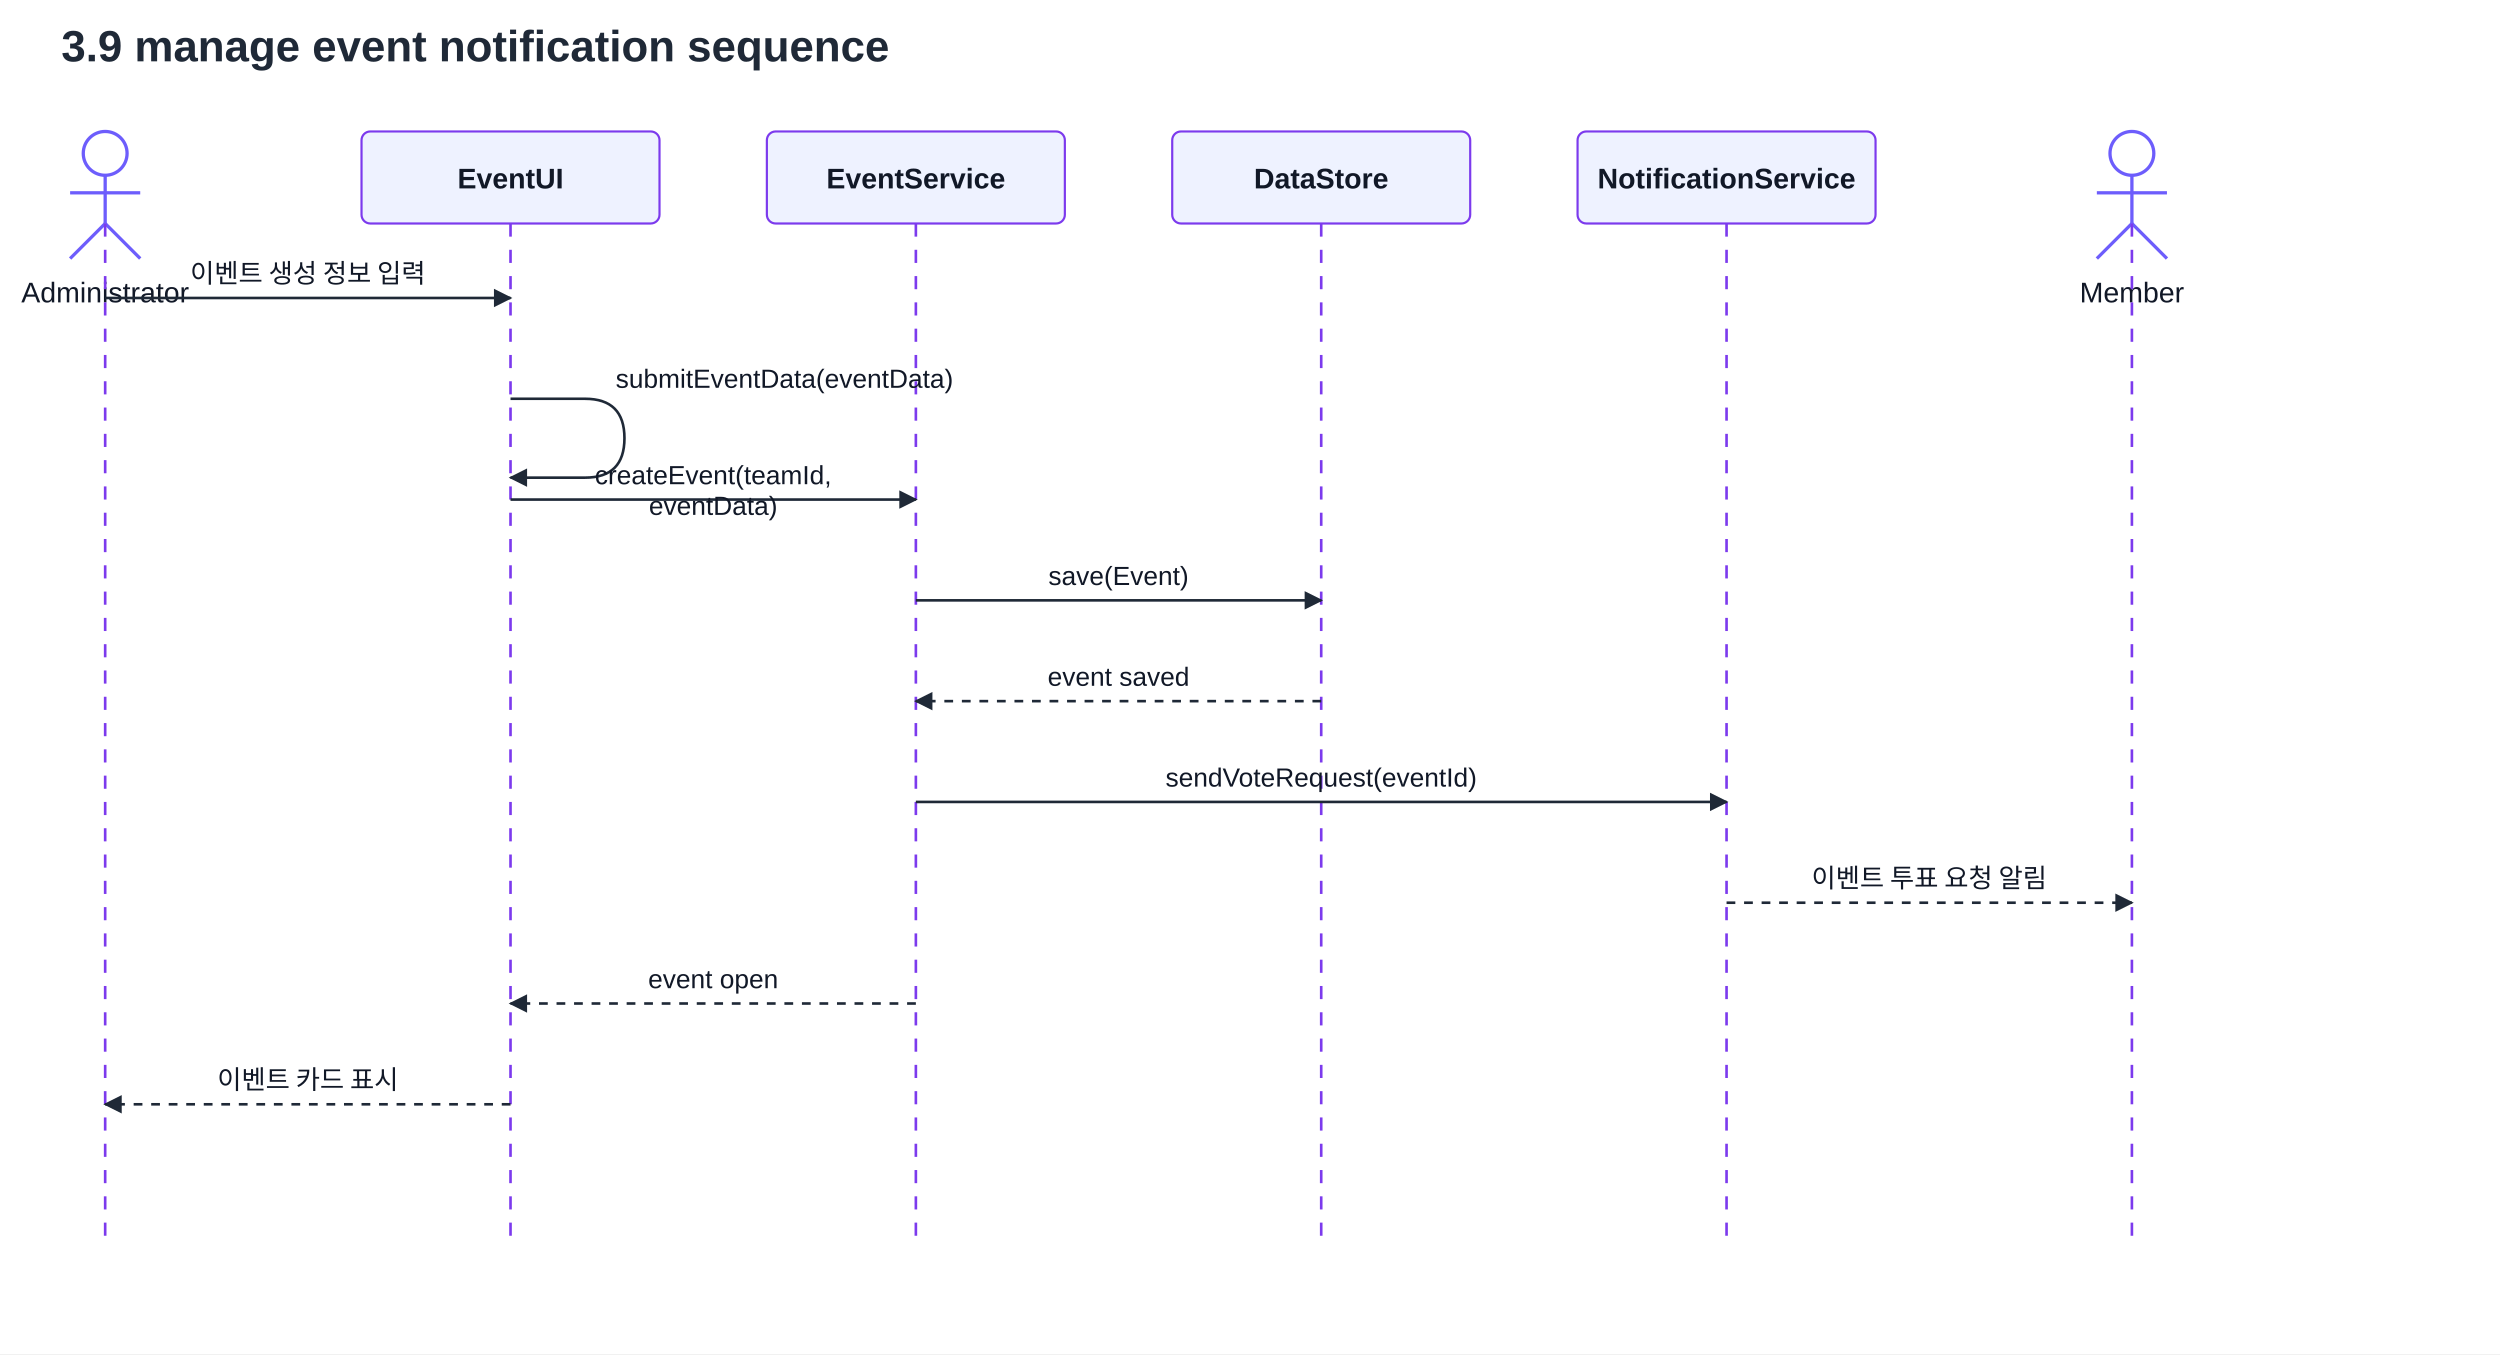
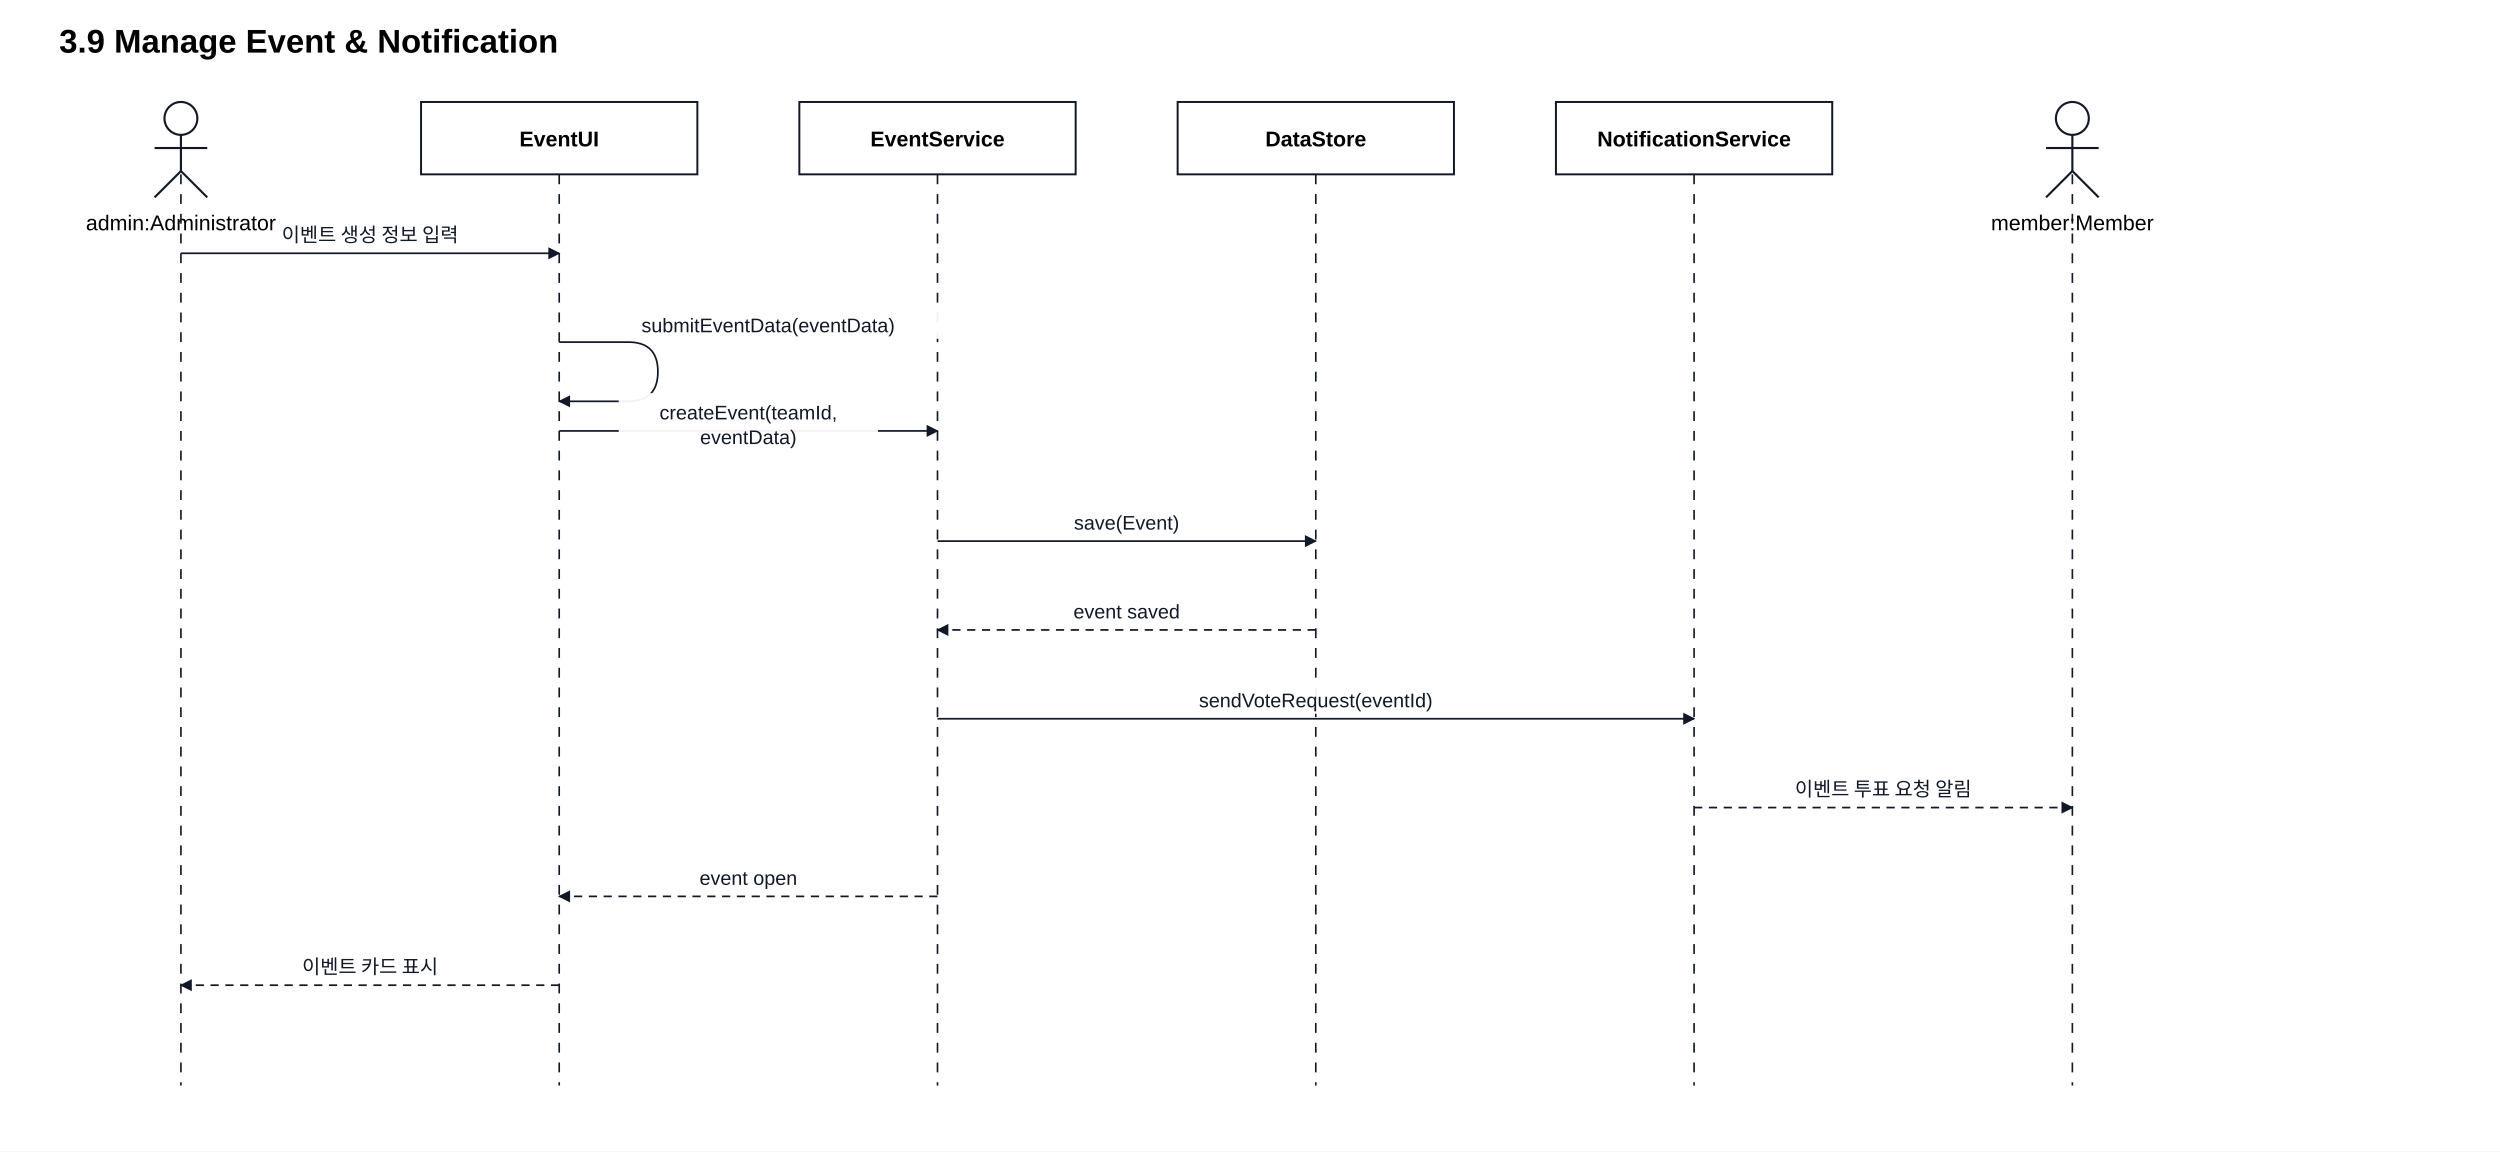
- <svg xmlns="http://www.w3.org/2000/svg" width="1141" height="618" viewBox="0 0 1141 618">
+ <svg xmlns="http://www.w3.org/2000/svg" width="1520" height="700" viewBox="0 0 1520 700">
  <defs>
-     <marker id="arrow" viewBox="0 0 10 10" refX="9" refY="5" markerWidth="7" markerHeight="7" orient="auto-start-reverse">
-       <path d="M0 0 L10 5 L0 10 z" fill="#1f2937" />
+     <marker id="arrow" viewBox="0 0 10 10" refX="9" refY="5" markerWidth="7" markerHeight="7" orient="auto">
+       <path d="M0 0 L10 5 L0 10 z" fill="#111827" />
+     </marker>
+     <marker id="hollowArrow" viewBox="0 0 10 10" refX="9" refY="5" markerWidth="7" markerHeight="7" orient="auto">
+       <path d="M0 0 L10 5 L0 10 z" fill="#fff" stroke="#111827" />
+     </marker>
+     <marker id="diamond" viewBox="0 0 16 10" refX="1" refY="5" markerWidth="11" markerHeight="9" orient="auto">
+       <path d="M1 5 L8 1 L15 5 L8 9 z" fill="#111827" stroke="#111827" />
    </marker>
  </defs>
  <rect width="100%" height="100%" fill="#ffffff" />
-   <text x="28" y="28" font-family="Arial, sans-serif" font-size="20" font-weight="700" fill="#1f2937">3.9 manage event notification sequence</text>
-   <circle cx="48" cy="70" r="10" fill="#fff" stroke="#6d5dfc" stroke-width="1.5" />
-   <line x1="48" y1="80" x2="48" y2="102" stroke="#6d5dfc" stroke-width="1.5" />
-   <line x1="32" y1="88" x2="64" y2="88" stroke="#6d5dfc" stroke-width="1.5" />
-   <line x1="48" y1="102" x2="32" y2="118" stroke="#6d5dfc" stroke-width="1.5" />
-   <line x1="48" y1="102" x2="64" y2="118" stroke="#6d5dfc" stroke-width="1.5" />
-   <text x="48" y="138" text-anchor="middle" font-family="Arial, sans-serif" font-size="13" fill="#111827">Administrator</text>
-   <line x1="48" y1="102" x2="48" y2="570" stroke="#7c3aed" stroke-width="1.2" stroke-dasharray="6 6" />
-   <rect x="165" y="60" width="136" height="42" rx="4" fill="#eef2ff" stroke="#7c3aed" stroke-width="1" />
-   <text x="233" y="86" text-anchor="middle" font-family="Arial, sans-serif" font-size="13" font-weight="700" fill="#111827">EventUI</text>
-   <line x1="233" y1="102" x2="233" y2="570" stroke="#7c3aed" stroke-width="1.2" stroke-dasharray="6 6" />
-   <rect x="350" y="60" width="136" height="42" rx="4" fill="#eef2ff" stroke="#7c3aed" stroke-width="1" />
-   <text x="418" y="86" text-anchor="middle" font-family="Arial, sans-serif" font-size="13" font-weight="700" fill="#111827">EventService</text>
-   <line x1="418" y1="102" x2="418" y2="570" stroke="#7c3aed" stroke-width="1.2" stroke-dasharray="6 6" />
-   <rect x="535" y="60" width="136" height="42" rx="4" fill="#eef2ff" stroke="#7c3aed" stroke-width="1" />
-   <text x="603" y="86" text-anchor="middle" font-family="Arial, sans-serif" font-size="13" font-weight="700" fill="#111827">DataStore</text>
-   <line x1="603" y1="102" x2="603" y2="570" stroke="#7c3aed" stroke-width="1.2" stroke-dasharray="6 6" />
-   <rect x="720" y="60" width="136" height="42" rx="4" fill="#eef2ff" stroke="#7c3aed" stroke-width="1" />
-   <text x="788" y="86" text-anchor="middle" font-family="Arial, sans-serif" font-size="13" font-weight="700" fill="#111827">NotificationService</text>
-   <line x1="788" y1="102" x2="788" y2="570" stroke="#7c3aed" stroke-width="1.2" stroke-dasharray="6 6" />
-   <circle cx="973" cy="70" r="10" fill="#fff" stroke="#6d5dfc" stroke-width="1.5" />
-   <line x1="973" y1="80" x2="973" y2="102" stroke="#6d5dfc" stroke-width="1.5" />
-   <line x1="957" y1="88" x2="989" y2="88" stroke="#6d5dfc" stroke-width="1.5" />
-   <line x1="973" y1="102" x2="957" y2="118" stroke="#6d5dfc" stroke-width="1.5" />
-   <line x1="973" y1="102" x2="989" y2="118" stroke="#6d5dfc" stroke-width="1.5" />
-   <text x="973" y="138" text-anchor="middle" font-family="Arial, sans-serif" font-size="13" fill="#111827">Member</text>
-   <line x1="973" y1="102" x2="973" y2="570" stroke="#7c3aed" stroke-width="1.2" stroke-dasharray="6 6" />
-   <line x1="48" y1="136" x2="233" y2="136" stroke="#1f2937" stroke-width="1.2" marker-end="url(#arrow)" />
-   <text x="140.5" y="129" text-anchor="middle" font-family="Arial, sans-serif" font-size="12" fill="#111827">이벤트 생성 정보 입력</text>
-   <path d="M233 182 h34 q18 0 18 18 q0 18 -18 18 h-34" fill="none" stroke="#1f2937" stroke-width="1.2" marker-end="url(#arrow)" />
-   <text x="281" y="177" font-family="Arial, sans-serif" font-size="12" fill="#111827">submitEventData(eventData)</text>
-   <line x1="233" y1="228" x2="418" y2="228" stroke="#1f2937" stroke-width="1.2" marker-end="url(#arrow)" />
-   <text x="325.5" y="221" text-anchor="middle" font-family="Arial, sans-serif" font-size="12" fill="#111827">createEvent(teamId,</text>
-   <text x="325.5" y="235" text-anchor="middle" font-family="Arial, sans-serif" font-size="12" fill="#111827">eventData)</text>
-   <line x1="418" y1="274" x2="603" y2="274" stroke="#1f2937" stroke-width="1.2" marker-end="url(#arrow)" />
-   <text x="510.5" y="267" text-anchor="middle" font-family="Arial, sans-serif" font-size="12" fill="#111827">save(Event)</text>
-   <line x1="603" y1="320" x2="418" y2="320" stroke="#1f2937" stroke-width="1.2" marker-end="url(#arrow)" stroke-dasharray="4 4" />
-   <text x="510.5" y="313" text-anchor="middle" font-family="Arial, sans-serif" font-size="12" fill="#111827">event saved</text>
-   <line x1="418" y1="366" x2="788" y2="366" stroke="#1f2937" stroke-width="1.2" marker-end="url(#arrow)" />
-   <text x="603" y="359" text-anchor="middle" font-family="Arial, sans-serif" font-size="12" fill="#111827">sendVoteRequest(eventId)</text>
-   <line x1="788" y1="412" x2="973" y2="412" stroke="#1f2937" stroke-width="1.2" marker-end="url(#arrow)" stroke-dasharray="4 4" />
-   <text x="880.5" y="405" text-anchor="middle" font-family="Arial, sans-serif" font-size="12" fill="#111827">이벤트 투표 요청 알림</text>
-   <line x1="418" y1="458" x2="233" y2="458" stroke="#1f2937" stroke-width="1.2" marker-end="url(#arrow)" stroke-dasharray="4 4" />
-   <text x="325.5" y="451" text-anchor="middle" font-family="Arial, sans-serif" font-size="12" fill="#111827">event open</text>
-   <line x1="233" y1="504" x2="48" y2="504" stroke="#1f2937" stroke-width="1.2" marker-end="url(#arrow)" stroke-dasharray="4 4" />
-   <text x="140.5" y="497" text-anchor="middle" font-family="Arial, sans-serif" font-size="12" fill="#111827">이벤트 카드 표시</text>
+   <text x="36" y="32" font-family="Arial, sans-serif" font-size="20" font-weight="700">3.9 Manage Event &amp; Notification</text>
+   <circle cx="110" cy="72" r="10" fill="#fff" stroke="#111827" stroke-width="1.3" />
+   <line x1="110" y1="82" x2="110" y2="104" stroke="#111827" stroke-width="1.3" />
+   <line x1="94" y1="90" x2="126" y2="90" stroke="#111827" stroke-width="1.3" />
+   <line x1="110" y1="104" x2="94" y2="120" stroke="#111827" stroke-width="1.3" />
+   <line x1="110" y1="104" x2="126" y2="120" stroke="#111827" stroke-width="1.3" />
+   <text x="110" y="140" text-anchor="middle" font-family="Arial, sans-serif" font-size="13">admin:Administrator</text>
+   <line x1="110" y1="106" x2="110" y2="660" stroke="#111827" stroke-width="1" stroke-dasharray="6 6" />
+   <rect x="256" y="62" width="168" height="44" fill="#fff" stroke="#111827" stroke-width="1.2" />
+   <text x="340" y="89" text-anchor="middle" font-family="Arial, sans-serif" font-size="13" font-weight="700">EventUI</text>
+   <line x1="340" y1="106" x2="340" y2="660" stroke="#111827" stroke-width="1" stroke-dasharray="6 6" />
+   <rect x="486" y="62" width="168" height="44" fill="#fff" stroke="#111827" stroke-width="1.2" />
+   <text x="570" y="89" text-anchor="middle" font-family="Arial, sans-serif" font-size="13" font-weight="700">EventService</text>
+   <line x1="570" y1="106" x2="570" y2="660" stroke="#111827" stroke-width="1" stroke-dasharray="6 6" />
+   <rect x="716" y="62" width="168" height="44" fill="#fff" stroke="#111827" stroke-width="1.2" />
+   <text x="800" y="89" text-anchor="middle" font-family="Arial, sans-serif" font-size="13" font-weight="700">DataStore</text>
+   <line x1="800" y1="106" x2="800" y2="660" stroke="#111827" stroke-width="1" stroke-dasharray="6 6" />
+   <rect x="946" y="62" width="168" height="44" fill="#fff" stroke="#111827" stroke-width="1.2" />
+   <text x="1030" y="89" text-anchor="middle" font-family="Arial, sans-serif" font-size="13" font-weight="700">NotificationService</text>
+   <line x1="1030" y1="106" x2="1030" y2="660" stroke="#111827" stroke-width="1" stroke-dasharray="6 6" />
+   <circle cx="1260" cy="72" r="10" fill="#fff" stroke="#111827" stroke-width="1.3" />
+   <line x1="1260" y1="82" x2="1260" y2="104" stroke="#111827" stroke-width="1.3" />
+   <line x1="1244" y1="90" x2="1276" y2="90" stroke="#111827" stroke-width="1.3" />
+   <line x1="1260" y1="104" x2="1244" y2="120" stroke="#111827" stroke-width="1.3" />
+   <line x1="1260" y1="104" x2="1276" y2="120" stroke="#111827" stroke-width="1.3" />
+   <text x="1260" y="140" text-anchor="middle" font-family="Arial, sans-serif" font-size="13">member:Member</text>
+   <line x1="1260" y1="106" x2="1260" y2="660" stroke="#111827" stroke-width="1" stroke-dasharray="6 6" />
+   <line x1="110" y1="154" x2="340" y2="154" stroke="#111827" stroke-width="1.05" marker-end="url(#arrow)" />
+   <rect x="172.64" y="131" width="104.72" height="20" fill="#fff" opacity="0.94" />
+   <text x="225" y="147" text-anchor="middle" font-family="Arial, sans-serif" font-size="12" font-weight="400" fill="#111827">이벤트 생성 정보 입력</text>
+   <path d="M340 208 h42 q18 0 18 18 q0 18 -18 18 h-42" fill="none" stroke="#111827" stroke-width="1.05" marker-end="url(#arrow)" />
+   <rect x="387" y="186" width="210.56" height="20" fill="#fff" opacity="0.94" />
+   <text x="390" y="202" text-anchor="start" font-family="Arial, sans-serif" font-size="12" font-weight="400" fill="#111827">submitEventData(eventData)</text>
+   <line x1="340" y1="262" x2="570" y2="262" stroke="#111827" stroke-width="1.05" marker-end="url(#arrow)" />
+   <rect x="376.18" y="239" width="157.64" height="35" fill="#fff" opacity="0.94" />
+   <text x="455" y="255" text-anchor="middle" font-family="Arial, sans-serif" font-size="12" font-weight="400" fill="#111827">createEvent(teamId,</text>
+   <text x="455" y="270" text-anchor="middle" font-family="Arial, sans-serif" font-size="12" font-weight="400" fill="#111827">eventData)</text>
+   <line x1="570" y1="329" x2="800" y2="329" stroke="#111827" stroke-width="1.05" marker-end="url(#arrow)" />
+   <rect x="636.42" y="306" width="97.16" height="20" fill="#fff" opacity="0.94" />
+   <text x="685" y="322" text-anchor="middle" font-family="Arial, sans-serif" font-size="12" font-weight="400" fill="#111827">save(Event)</text>
+   <line x1="800" y1="383" x2="570" y2="383" stroke="#111827" stroke-width="1.05" marker-end="url(#arrow)" stroke-dasharray="5 4" />
+   <rect x="636.42" y="360" width="97.16" height="20" fill="#fff" opacity="0.94" />
+   <text x="685" y="376" text-anchor="middle" font-family="Arial, sans-serif" font-size="12" font-weight="400" fill="#111827">event saved</text>
+   <line x1="570" y1="437" x2="1030" y2="437" stroke="#111827" stroke-width="1.05" marker-end="url(#arrow)" />
+   <rect x="702.28" y="414" width="195.44" height="20" fill="#fff" opacity="0.94" />
+   <text x="800" y="430" text-anchor="middle" font-family="Arial, sans-serif" font-size="12" font-weight="400" fill="#111827">sendVoteRequest(eventId)</text>
+   <line x1="1030" y1="491" x2="1260" y2="491" stroke="#111827" stroke-width="1.05" marker-end="url(#arrow)" stroke-dasharray="5 4" />
+   <rect x="1092.64" y="468" width="104.72" height="20" fill="#fff" opacity="0.94" />
+   <text x="1145" y="484" text-anchor="middle" font-family="Arial, sans-serif" font-size="12" font-weight="400" fill="#111827">이벤트 투표 요청 알림</text>
+   <line x1="570" y1="545" x2="340" y2="545" stroke="#111827" stroke-width="1.05" marker-end="url(#arrow)" stroke-dasharray="5 4" />
+   <rect x="410.2" y="522" width="89.6" height="20" fill="#fff" opacity="0.94" />
+   <text x="455" y="538" text-anchor="middle" font-family="Arial, sans-serif" font-size="12" font-weight="400" fill="#111827">event open</text>
+   <line x1="340" y1="599" x2="110" y2="599" stroke="#111827" stroke-width="1.05" marker-end="url(#arrow)" stroke-dasharray="5 4" />
+   <rect x="183.98" y="576" width="82.04" height="20" fill="#fff" opacity="0.94" />
+   <text x="225" y="592" text-anchor="middle" font-family="Arial, sans-serif" font-size="12" font-weight="400" fill="#111827">이벤트 카드 표시</text>
</svg>
